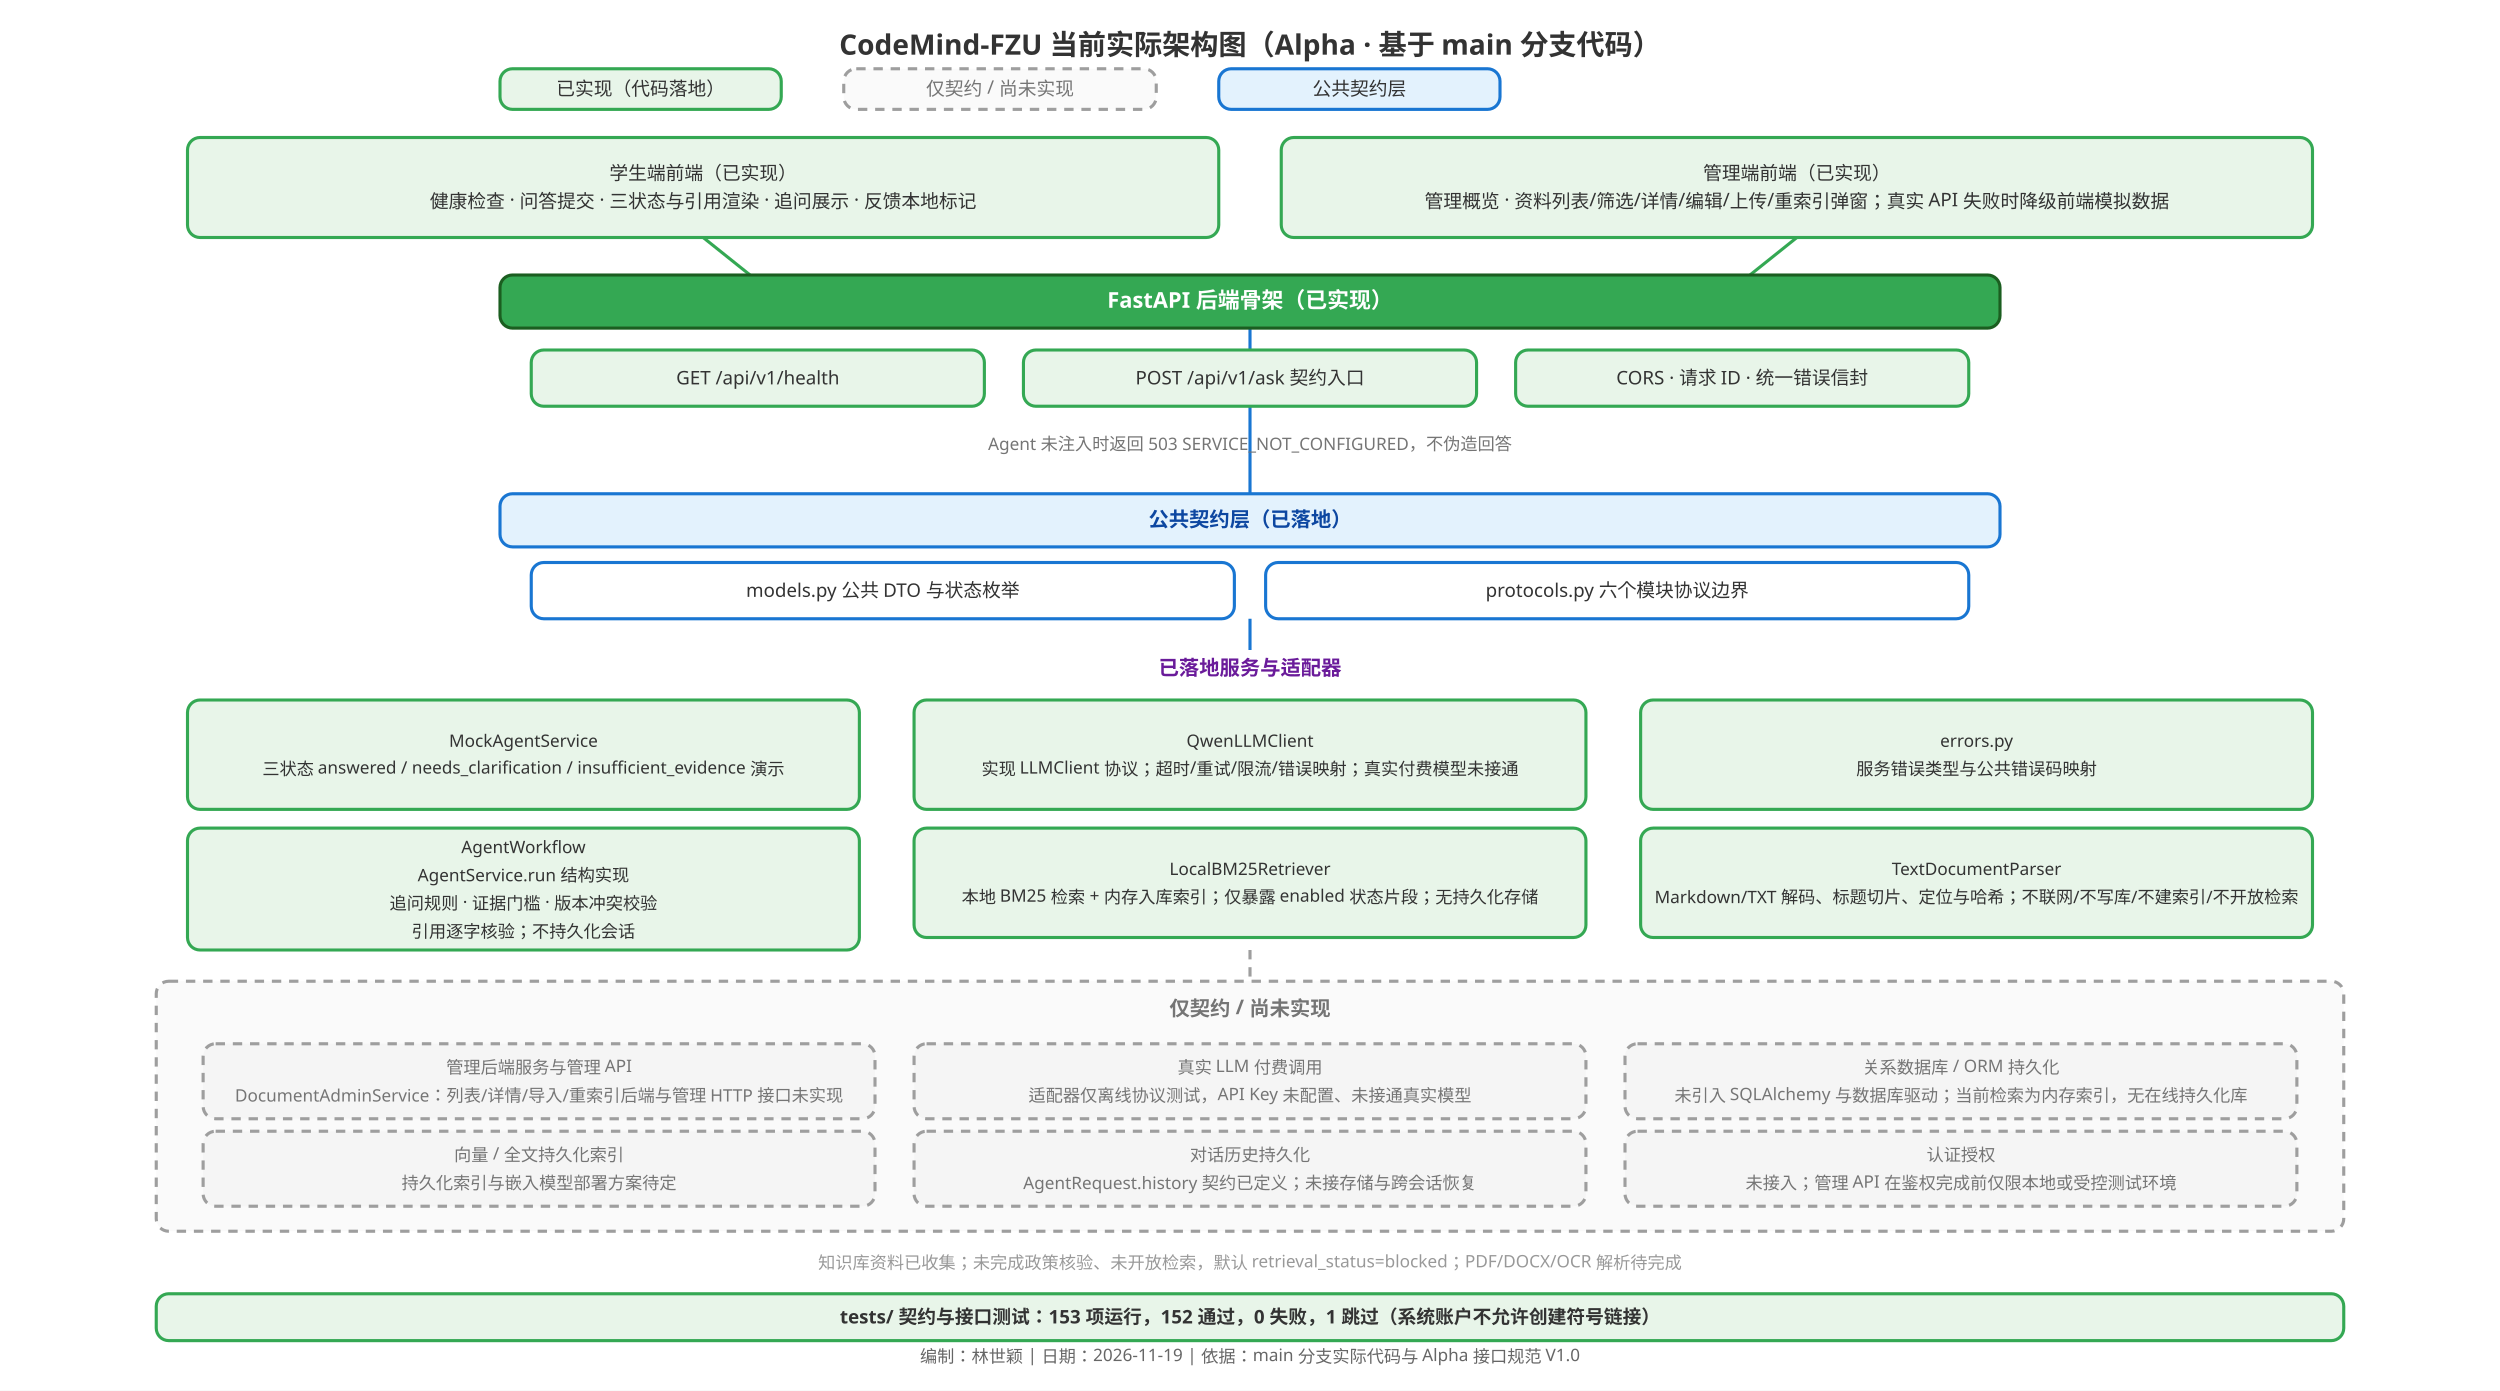
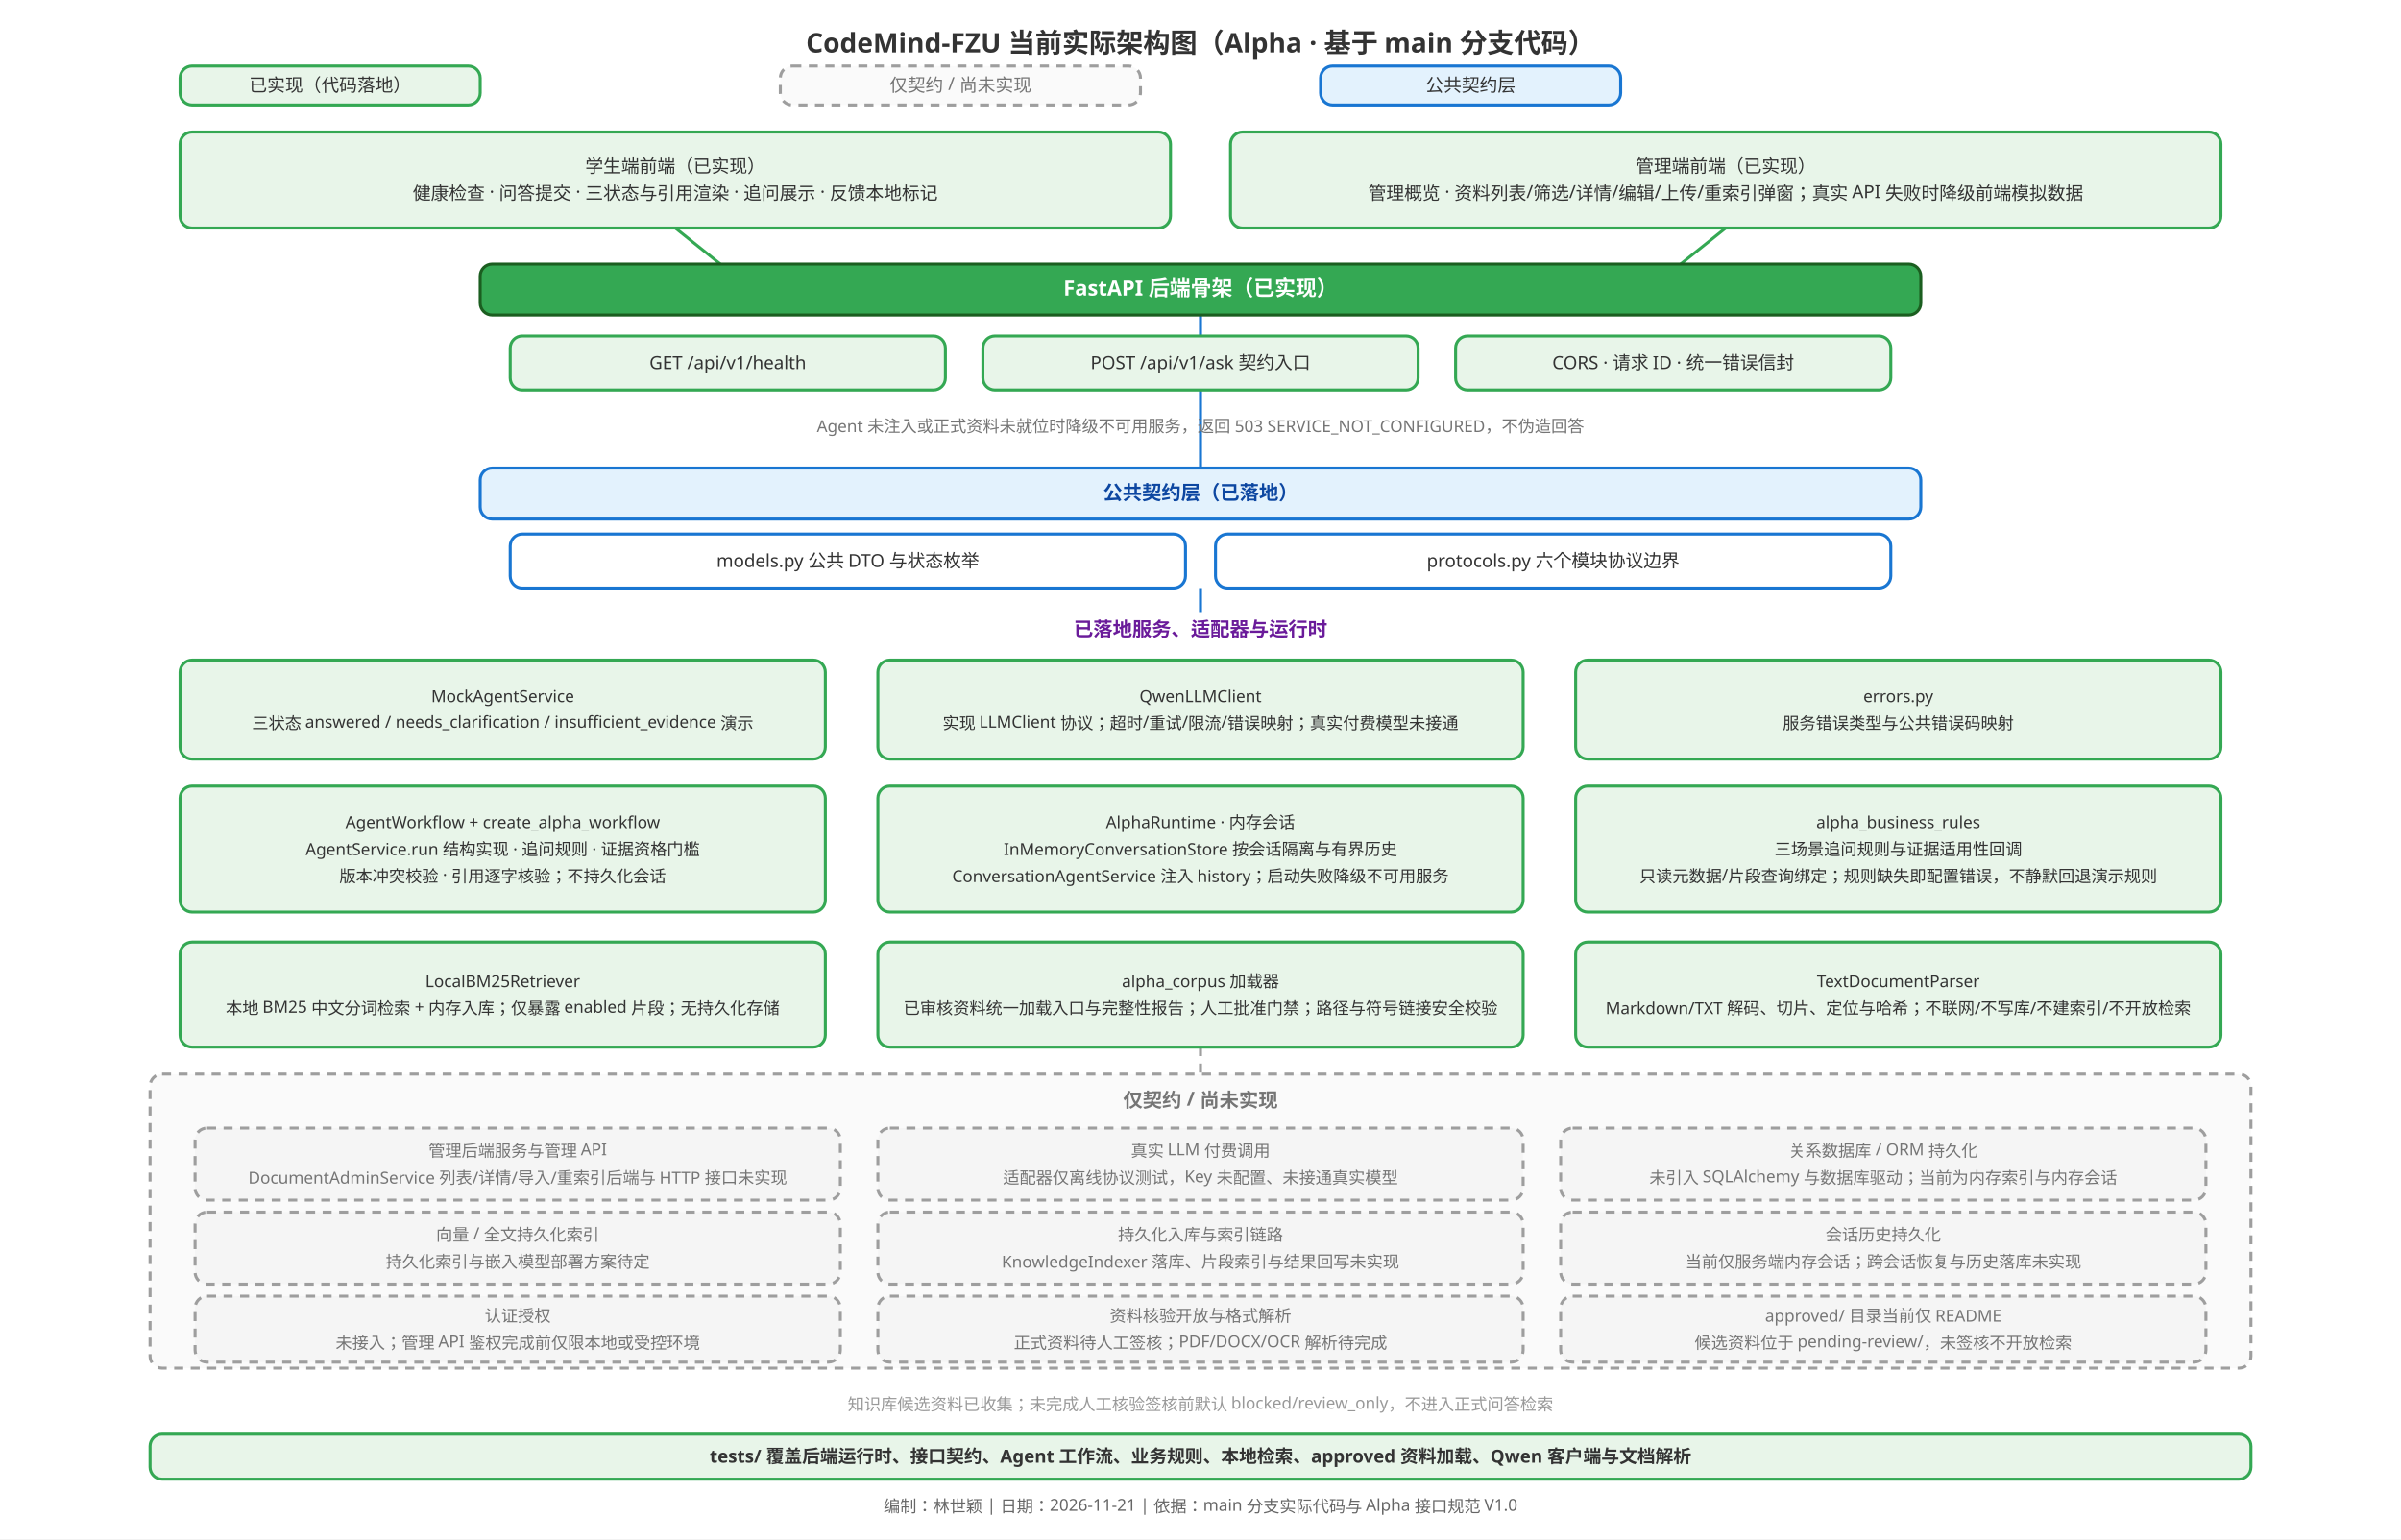
- <svg xmlns="http://www.w3.org/2000/svg" viewBox="0 0 1600 890" width="1600" height="890">
-   <rect width="1600" height="890" fill="#ffffff" />
+ <svg xmlns="http://www.w3.org/2000/svg" viewBox="0 0 1600 1026" width="1600" height="1026">
+   <rect width="1600" height="1026" fill="#ffffff" />
  <text x="800.0" y="35" text-anchor="middle" font-family="Microsoft YaHei, sans-serif" font-size="18" font-weight="bold" fill="#333333">CodeMind-FZU 当前实际架构图（Alpha · 基于 main 分支代码）</text>
  <line x1="450" y1="152" x2="480" y2="176" stroke="#34a853" stroke-width="2" />
  <line x1="1150" y1="152" x2="1120" y2="176" stroke="#34a853" stroke-width="2" />
-   <line x1="800" y1="210" x2="800" y2="316" stroke="#1976d2" stroke-width="2" />
-   <line x1="800" y1="396" x2="800" y2="416" stroke="#1976d2" stroke-width="2" />
-   <line x1="800" y1="608" x2="800" y2="628" stroke="#9e9e9e" stroke-width="2" stroke-dasharray="6,5" />
-   <rect x="320" y="44" width="180" height="26" rx="8" fill="#e8f5e9" stroke="#34a853" stroke-width="2" />
-   <text x="410.0" y="61.0" text-anchor="middle" font-family="Microsoft YaHei, sans-serif" font-size="12" fill="#333333">已实现（代码落地）</text>
-   <rect x="540" y="44" width="200" height="26" rx="8" fill="#fafafa" stroke="#9e9e9e" stroke-width="2" stroke-dasharray="6,5" />
+   <line x1="800" y1="210" x2="800" y2="312" stroke="#1976d2" stroke-width="2" />
+   <line x1="800" y1="392" x2="800" y2="408" stroke="#1976d2" stroke-width="2" />
+   <line x1="800" y1="698" x2="800" y2="716" stroke="#9e9e9e" stroke-width="2" stroke-dasharray="6,5" />
+   <rect x="120" y="44" width="200" height="26" rx="8" fill="#e8f5e9" stroke="#34a853" stroke-width="2" />
+   <text x="220.0" y="61.0" text-anchor="middle" font-family="Microsoft YaHei, sans-serif" font-size="12" fill="#333333">已实现（代码落地）</text>
+   <rect x="520" y="44" width="240" height="26" rx="8" fill="#fafafa" stroke="#9e9e9e" stroke-width="2" stroke-dasharray="6,5" />
  <text x="640.0" y="61.0" text-anchor="middle" font-family="Microsoft YaHei, sans-serif" font-size="12" fill="#757575">仅契约 / 尚未实现</text>
-   <rect x="780" y="44" width="180" height="26" rx="8" fill="#e3f2fd" stroke="#1976d2" stroke-width="2" />
-   <text x="870.0" y="61.0" text-anchor="middle" font-family="Microsoft YaHei, sans-serif" font-size="12" fill="#333333">公共契约层</text>
+   <rect x="880" y="44" width="200" height="26" rx="8" fill="#e3f2fd" stroke="#1976d2" stroke-width="2" />
+   <text x="980.0" y="61.0" text-anchor="middle" font-family="Microsoft YaHei, sans-serif" font-size="12" fill="#333333">公共契约层</text>
  <rect x="120" y="88" width="660" height="64" rx="8" fill="#e8f5e9" stroke="#34a853" stroke-width="2" />
  <text x="450.0" y="115.0" text-anchor="middle" font-family="Microsoft YaHei, sans-serif" font-size="12" fill="#333333">学生端前端（已实现）</text>
  <text x="450.0" y="133.0" text-anchor="middle" font-family="Microsoft YaHei, sans-serif" font-size="12" fill="#333333">健康检查 · 问答提交 · 三状态与引用渲染 · 追问展示 · 反馈本地标记</text>
  <rect x="820" y="88" width="660" height="64" rx="8" fill="#e8f5e9" stroke="#34a853" stroke-width="2" />
  <text x="1150.0" y="115.0" text-anchor="middle" font-family="Microsoft YaHei, sans-serif" font-size="12" fill="#333333">管理端前端（已实现）</text>
  <text x="1150.0" y="133.0" text-anchor="middle" font-family="Microsoft YaHei, sans-serif" font-size="12" fill="#333333">管理概览 · 资料列表/筛选/详情/编辑/上传/重索引弹窗；真实 API 失败时降级前端模拟数据</text>
  <rect x="320" y="176" width="960" height="34" rx="8" fill="#34a853" stroke="#1b5e20" stroke-width="2" />
  <text x="800.0" y="197.0" text-anchor="middle" font-family="Microsoft YaHei, sans-serif" font-size="14" font-weight="bold" fill="#ffffff">FastAPI 后端骨架（已实现）</text>
  <rect x="340" y="224" width="290" height="36" rx="8" fill="#e8f5e9" stroke="#34a853" stroke-width="2" />
  <text x="485.0" y="246.0" text-anchor="middle" font-family="Microsoft YaHei, sans-serif" font-size="12" fill="#333333">GET /api/v1/health</text>
  <rect x="655" y="224" width="290" height="36" rx="8" fill="#e8f5e9" stroke="#34a853" stroke-width="2" />
  <text x="800.0" y="246.0" text-anchor="middle" font-family="Microsoft YaHei, sans-serif" font-size="12" fill="#333333">POST /api/v1/ask 契约入口</text>
  <rect x="970" y="224" width="290" height="36" rx="8" fill="#e8f5e9" stroke="#34a853" stroke-width="2" />
  <text x="1115.0" y="246.0" text-anchor="middle" font-family="Microsoft YaHei, sans-serif" font-size="12" fill="#333333">CORS · 请求 ID · 统一错误信封</text>
-   <text x="800.0" y="288.0" text-anchor="middle" font-family="Microsoft YaHei, sans-serif" font-size="11" fill="#757575">Agent 未注入时返回 503 SERVICE_NOT_CONFIGURED，不伪造回答</text>
-   <rect x="320" y="316" width="960" height="34" rx="8" fill="#e3f2fd" stroke="#1976d2" stroke-width="2" />
-   <text x="800.0" y="337.0" text-anchor="middle" font-family="Microsoft YaHei, sans-serif" font-size="13" font-weight="bold" fill="#0d47a1">公共契约层（已落地）</text>
-   <rect x="340" y="360" width="450" height="36" rx="8" fill="#ffffff" stroke="#1976d2" stroke-width="2" />
-   <text x="565.0" y="382.0" text-anchor="middle" font-family="Microsoft YaHei, sans-serif" font-size="12" fill="#333333">models.py 公共 DTO 与状态枚举</text>
-   <rect x="810" y="360" width="450" height="36" rx="8" fill="#ffffff" stroke="#1976d2" stroke-width="2" />
-   <text x="1035.0" y="382.0" text-anchor="middle" font-family="Microsoft YaHei, sans-serif" font-size="12" fill="#333333">protocols.py 六个模块协议边界</text>
-   <text x="800.0" y="432.0" text-anchor="middle" font-family="Microsoft YaHei, sans-serif" font-size="13" font-weight="bold" fill="#6a1b9a">已落地服务与适配器</text>
-   <rect x="120" y="448" width="430" height="70" rx="8" fill="#e8f5e9" stroke="#34a853" stroke-width="2" />
-   <text x="335.0" y="478.0" text-anchor="middle" font-family="Microsoft YaHei, sans-serif" font-size="11" fill="#333333">MockAgentService</text>
-   <text x="335.0" y="496.0" text-anchor="middle" font-family="Microsoft YaHei, sans-serif" font-size="11" fill="#333333">三状态 answered / needs_clarification / insufficient_evidence 演示</text>
-   <rect x="585" y="448" width="430" height="70" rx="8" fill="#e8f5e9" stroke="#34a853" stroke-width="2" />
-   <text x="800.0" y="478.0" text-anchor="middle" font-family="Microsoft YaHei, sans-serif" font-size="11" fill="#333333">QwenLLMClient</text>
-   <text x="800.0" y="496.0" text-anchor="middle" font-family="Microsoft YaHei, sans-serif" font-size="11" fill="#333333">实现 LLMClient 协议；超时/重试/限流/错误映射；真实付费模型未接通</text>
-   <rect x="1050" y="448" width="430" height="70" rx="8" fill="#e8f5e9" stroke="#34a853" stroke-width="2" />
-   <text x="1265.0" y="478.0" text-anchor="middle" font-family="Microsoft YaHei, sans-serif" font-size="11" fill="#333333">errors.py</text>
-   <text x="1265.0" y="496.0" text-anchor="middle" font-family="Microsoft YaHei, sans-serif" font-size="11" fill="#333333">服务错误类型与公共错误码映射</text>
-   <rect x="120" y="530" width="430" height="78" rx="8" fill="#e8f5e9" stroke="#34a853" stroke-width="2" />
-   <text x="335.0" y="546.0" text-anchor="middle" font-family="Microsoft YaHei, sans-serif" font-size="11" fill="#333333">AgentWorkflow</text>
-   <text x="335.0" y="564.0" text-anchor="middle" font-family="Microsoft YaHei, sans-serif" font-size="11" fill="#333333">AgentService.run 结构实现</text>
-   <text x="335.0" y="582.0" text-anchor="middle" font-family="Microsoft YaHei, sans-serif" font-size="11" fill="#333333">追问规则 · 证据门槛 · 版本冲突校验</text>
-   <text x="335.0" y="600.0" text-anchor="middle" font-family="Microsoft YaHei, sans-serif" font-size="11" fill="#333333">引用逐字核验；不持久化会话</text>
-   <rect x="585" y="530" width="430" height="70" rx="8" fill="#e8f5e9" stroke="#34a853" stroke-width="2" />
-   <text x="800.0" y="560.0" text-anchor="middle" font-family="Microsoft YaHei, sans-serif" font-size="11" fill="#333333">LocalBM25Retriever</text>
-   <text x="800.0" y="578.0" text-anchor="middle" font-family="Microsoft YaHei, sans-serif" font-size="11" fill="#333333">本地 BM25 检索 + 内存入库索引；仅暴露 enabled 状态片段；无持久化存储</text>
-   <rect x="1050" y="530" width="430" height="70" rx="8" fill="#e8f5e9" stroke="#34a853" stroke-width="2" />
-   <text x="1265.0" y="560.0" text-anchor="middle" font-family="Microsoft YaHei, sans-serif" font-size="11" fill="#333333">TextDocumentParser</text>
-   <text x="1265.0" y="578.0" text-anchor="middle" font-family="Microsoft YaHei, sans-serif" font-size="11" fill="#333333">Markdown/TXT 解码、标题切片、定位与哈希；不联网/不写库/不建索引/不开放检索</text>
-   <rect x="100" y="628" width="1400" height="160" rx="8" fill="#fafafa" stroke="#9e9e9e" stroke-width="2" stroke-dasharray="6,5" />
-   <text x="800.0" y="650" text-anchor="middle" font-family="Microsoft YaHei, sans-serif" font-size="13" font-weight="bold" fill="#757575">仅契约 / 尚未实现</text>
-   <rect x="130" y="668" width="430" height="48" rx="8" fill="#f5f5f5" stroke="#9e9e9e" stroke-width="2" stroke-dasharray="6,5" />
-   <text x="345.0" y="687.0" text-anchor="middle" font-family="Microsoft YaHei, sans-serif" font-size="11" fill="#757575">管理后端服务与管理 API</text>
-   <text x="345.0" y="705.0" text-anchor="middle" font-family="Microsoft YaHei, sans-serif" font-size="11" fill="#757575">DocumentAdminService：列表/详情/导入/重索引后端与管理 HTTP 接口未实现</text>
-   <rect x="585" y="668" width="430" height="48" rx="8" fill="#f5f5f5" stroke="#9e9e9e" stroke-width="2" stroke-dasharray="6,5" />
-   <text x="800.0" y="687.0" text-anchor="middle" font-family="Microsoft YaHei, sans-serif" font-size="11" fill="#757575">真实 LLM 付费调用</text>
-   <text x="800.0" y="705.0" text-anchor="middle" font-family="Microsoft YaHei, sans-serif" font-size="11" fill="#757575">适配器仅离线协议测试，API Key 未配置、未接通真实模型</text>
-   <rect x="1040" y="668" width="430" height="48" rx="8" fill="#f5f5f5" stroke="#9e9e9e" stroke-width="2" stroke-dasharray="6,5" />
-   <text x="1255.0" y="687.0" text-anchor="middle" font-family="Microsoft YaHei, sans-serif" font-size="11" fill="#757575">关系数据库 / ORM 持久化</text>
-   <text x="1255.0" y="705.0" text-anchor="middle" font-family="Microsoft YaHei, sans-serif" font-size="11" fill="#757575">未引入 SQLAlchemy 与数据库驱动；当前检索为内存索引，无在线持久化库</text>
-   <rect x="130" y="724" width="430" height="48" rx="8" fill="#f5f5f5" stroke="#9e9e9e" stroke-width="2" stroke-dasharray="6,5" />
-   <text x="345.0" y="743.0" text-anchor="middle" font-family="Microsoft YaHei, sans-serif" font-size="11" fill="#757575">向量 / 全文持久化索引</text>
-   <text x="345.0" y="761.0" text-anchor="middle" font-family="Microsoft YaHei, sans-serif" font-size="11" fill="#757575">持久化索引与嵌入模型部署方案待定</text>
-   <rect x="585" y="724" width="430" height="48" rx="8" fill="#f5f5f5" stroke="#9e9e9e" stroke-width="2" stroke-dasharray="6,5" />
-   <text x="800.0" y="743.0" text-anchor="middle" font-family="Microsoft YaHei, sans-serif" font-size="11" fill="#757575">对话历史持久化</text>
-   <text x="800.0" y="761.0" text-anchor="middle" font-family="Microsoft YaHei, sans-serif" font-size="11" fill="#757575">AgentRequest.history 契约已定义；未接存储与跨会话恢复</text>
-   <rect x="1040" y="724" width="430" height="48" rx="8" fill="#f5f5f5" stroke="#9e9e9e" stroke-width="2" stroke-dasharray="6,5" />
-   <text x="1255.0" y="743.0" text-anchor="middle" font-family="Microsoft YaHei, sans-serif" font-size="11" fill="#757575">认证授权</text>
-   <text x="1255.0" y="761.0" text-anchor="middle" font-family="Microsoft YaHei, sans-serif" font-size="11" fill="#757575">未接入；管理 API 在鉴权完成前仅限本地或受控测试环境</text>
-   <text x="800.0" y="812.0" text-anchor="middle" font-family="Microsoft YaHei, sans-serif" font-size="11" fill="#999999">知识库资料已收集；未完成政策核验、未开放检索，默认 retrieval_status=blocked；PDF/DOCX/OCR 解析待完成</text>
-   <rect x="100" y="828" width="1400" height="30" rx="8" fill="#e8f5e9" stroke="#34a853" stroke-width="2" />
-   <text x="800.0" y="847.0" text-anchor="middle" font-family="Microsoft YaHei, sans-serif" font-size="12" font-weight="bold" fill="#333333">tests/ 契约与接口测试：153 项运行，152 通过，0 失败，1 跳过（系统账户不允许创建符号链接）</text>
-   <text x="800.0" y="872" text-anchor="middle" font-family="Microsoft YaHei, sans-serif" font-size="11" fill="#666666">编制：林世颖 | 日期：2026-11-19 | 依据：main 分支实际代码与 Alpha 接口规范 V1.0</text>
+   <text x="800.0" y="288.0" text-anchor="middle" font-family="Microsoft YaHei, sans-serif" font-size="11" fill="#757575">Agent 未注入或正式资料未就位时降级不可用服务，返回 503 SERVICE_NOT_CONFIGURED，不伪造回答</text>
+   <rect x="320" y="312" width="960" height="34" rx="8" fill="#e3f2fd" stroke="#1976d2" stroke-width="2" />
+   <text x="800.0" y="333.0" text-anchor="middle" font-family="Microsoft YaHei, sans-serif" font-size="13" font-weight="bold" fill="#0d47a1">公共契约层（已落地）</text>
+   <rect x="340" y="356" width="450" height="36" rx="8" fill="#ffffff" stroke="#1976d2" stroke-width="2" />
+   <text x="565.0" y="378.0" text-anchor="middle" font-family="Microsoft YaHei, sans-serif" font-size="12" fill="#333333">models.py 公共 DTO 与状态枚举</text>
+   <rect x="810" y="356" width="450" height="36" rx="8" fill="#ffffff" stroke="#1976d2" stroke-width="2" />
+   <text x="1035.0" y="378.0" text-anchor="middle" font-family="Microsoft YaHei, sans-serif" font-size="12" fill="#333333">protocols.py 六个模块协议边界</text>
+   <text x="800.0" y="424.0" text-anchor="middle" font-family="Microsoft YaHei, sans-serif" font-size="13" font-weight="bold" fill="#6a1b9a">已落地服务、适配器与运行时</text>
+   <rect x="120" y="440" width="430" height="66" rx="8" fill="#e8f5e9" stroke="#34a853" stroke-width="2" />
+   <text x="335.0" y="468.0" text-anchor="middle" font-family="Microsoft YaHei, sans-serif" font-size="11" fill="#333333">MockAgentService</text>
+   <text x="335.0" y="486.0" text-anchor="middle" font-family="Microsoft YaHei, sans-serif" font-size="11" fill="#333333">三状态 answered / needs_clarification / insufficient_evidence 演示</text>
+   <rect x="585" y="440" width="430" height="66" rx="8" fill="#e8f5e9" stroke="#34a853" stroke-width="2" />
+   <text x="800.0" y="468.0" text-anchor="middle" font-family="Microsoft YaHei, sans-serif" font-size="11" fill="#333333">QwenLLMClient</text>
+   <text x="800.0" y="486.0" text-anchor="middle" font-family="Microsoft YaHei, sans-serif" font-size="11" fill="#333333">实现 LLMClient 协议；超时/重试/限流/错误映射；真实付费模型未接通</text>
+   <rect x="1050" y="440" width="430" height="66" rx="8" fill="#e8f5e9" stroke="#34a853" stroke-width="2" />
+   <text x="1265.0" y="468.0" text-anchor="middle" font-family="Microsoft YaHei, sans-serif" font-size="11" fill="#333333">errors.py</text>
+   <text x="1265.0" y="486.0" text-anchor="middle" font-family="Microsoft YaHei, sans-serif" font-size="11" fill="#333333">服务错误类型与公共错误码映射</text>
+   <rect x="120" y="524" width="430" height="84" rx="8" fill="#e8f5e9" stroke="#34a853" stroke-width="2" />
+   <text x="335.0" y="552.0" text-anchor="middle" font-family="Microsoft YaHei, sans-serif" font-size="11" fill="#333333">AgentWorkflow + create_alpha_workflow</text>
+   <text x="335.0" y="570.0" text-anchor="middle" font-family="Microsoft YaHei, sans-serif" font-size="11" fill="#333333">AgentService.run 结构实现 · 追问规则 · 证据资格门槛</text>
+   <text x="335.0" y="588.0" text-anchor="middle" font-family="Microsoft YaHei, sans-serif" font-size="11" fill="#333333">版本冲突校验 · 引用逐字核验；不持久化会话</text>
+   <rect x="585" y="524" width="430" height="84" rx="8" fill="#e8f5e9" stroke="#34a853" stroke-width="2" />
+   <text x="800.0" y="552.0" text-anchor="middle" font-family="Microsoft YaHei, sans-serif" font-size="11" fill="#333333">AlphaRuntime · 内存会话</text>
+   <text x="800.0" y="570.0" text-anchor="middle" font-family="Microsoft YaHei, sans-serif" font-size="11" fill="#333333">InMemoryConversationStore 按会话隔离与有界历史</text>
+   <text x="800.0" y="588.0" text-anchor="middle" font-family="Microsoft YaHei, sans-serif" font-size="11" fill="#333333">ConversationAgentService 注入 history；启动失败降级不可用服务</text>
+   <rect x="1050" y="524" width="430" height="84" rx="8" fill="#e8f5e9" stroke="#34a853" stroke-width="2" />
+   <text x="1265.0" y="552.0" text-anchor="middle" font-family="Microsoft YaHei, sans-serif" font-size="11" fill="#333333">alpha_business_rules</text>
+   <text x="1265.0" y="570.0" text-anchor="middle" font-family="Microsoft YaHei, sans-serif" font-size="11" fill="#333333">三场景追问规则与证据适用性回调</text>
+   <text x="1265.0" y="588.0" text-anchor="middle" font-family="Microsoft YaHei, sans-serif" font-size="11" fill="#333333">只读元数据/片段查询绑定；规则缺失即配置错误，不静默回退演示规则</text>
+   <rect x="120" y="628" width="430" height="70" rx="8" fill="#e8f5e9" stroke="#34a853" stroke-width="2" />
+   <text x="335.0" y="658.0" text-anchor="middle" font-family="Microsoft YaHei, sans-serif" font-size="11" fill="#333333">LocalBM25Retriever</text>
+   <text x="335.0" y="676.0" text-anchor="middle" font-family="Microsoft YaHei, sans-serif" font-size="11" fill="#333333">本地 BM25 中文分词检索 + 内存入库；仅暴露 enabled 片段；无持久化存储</text>
+   <rect x="585" y="628" width="430" height="70" rx="8" fill="#e8f5e9" stroke="#34a853" stroke-width="2" />
+   <text x="800.0" y="658.0" text-anchor="middle" font-family="Microsoft YaHei, sans-serif" font-size="11" fill="#333333">alpha_corpus 加载器</text>
+   <text x="800.0" y="676.0" text-anchor="middle" font-family="Microsoft YaHei, sans-serif" font-size="11" fill="#333333">已审核资料统一加载入口与完整性报告；人工批准门禁；路径与符号链接安全校验</text>
+   <rect x="1050" y="628" width="430" height="70" rx="8" fill="#e8f5e9" stroke="#34a853" stroke-width="2" />
+   <text x="1265.0" y="658.0" text-anchor="middle" font-family="Microsoft YaHei, sans-serif" font-size="11" fill="#333333">TextDocumentParser</text>
+   <text x="1265.0" y="676.0" text-anchor="middle" font-family="Microsoft YaHei, sans-serif" font-size="11" fill="#333333">Markdown/TXT 解码、切片、定位与哈希；不联网/不写库/不建索引/不开放检索</text>
+   <rect x="100" y="716" width="1400" height="196" rx="8" fill="#fafafa" stroke="#9e9e9e" stroke-width="2" stroke-dasharray="6,5" />
+   <text x="800.0" y="738" text-anchor="middle" font-family="Microsoft YaHei, sans-serif" font-size="13" font-weight="bold" fill="#757575">仅契约 / 尚未实现</text>
+   <rect x="130" y="752" width="430" height="48" rx="8" fill="#f5f5f5" stroke="#9e9e9e" stroke-width="2" stroke-dasharray="6,5" />
+   <text x="345.0" y="771.0" text-anchor="middle" font-family="Microsoft YaHei, sans-serif" font-size="11" fill="#757575">管理后端服务与管理 API</text>
+   <text x="345.0" y="789.0" text-anchor="middle" font-family="Microsoft YaHei, sans-serif" font-size="11" fill="#757575">DocumentAdminService 列表/详情/导入/重索引后端与 HTTP 接口未实现</text>
+   <rect x="585" y="752" width="430" height="48" rx="8" fill="#f5f5f5" stroke="#9e9e9e" stroke-width="2" stroke-dasharray="6,5" />
+   <text x="800.0" y="771.0" text-anchor="middle" font-family="Microsoft YaHei, sans-serif" font-size="11" fill="#757575">真实 LLM 付费调用</text>
+   <text x="800.0" y="789.0" text-anchor="middle" font-family="Microsoft YaHei, sans-serif" font-size="11" fill="#757575">适配器仅离线协议测试，Key 未配置、未接通真实模型</text>
+   <rect x="1040" y="752" width="430" height="48" rx="8" fill="#f5f5f5" stroke="#9e9e9e" stroke-width="2" stroke-dasharray="6,5" />
+   <text x="1255.0" y="771.0" text-anchor="middle" font-family="Microsoft YaHei, sans-serif" font-size="11" fill="#757575">关系数据库 / ORM 持久化</text>
+   <text x="1255.0" y="789.0" text-anchor="middle" font-family="Microsoft YaHei, sans-serif" font-size="11" fill="#757575">未引入 SQLAlchemy 与数据库驱动；当前为内存索引与内存会话</text>
+   <rect x="130" y="808" width="430" height="48" rx="8" fill="#f5f5f5" stroke="#9e9e9e" stroke-width="2" stroke-dasharray="6,5" />
+   <text x="345.0" y="827.0" text-anchor="middle" font-family="Microsoft YaHei, sans-serif" font-size="11" fill="#757575">向量 / 全文持久化索引</text>
+   <text x="345.0" y="845.0" text-anchor="middle" font-family="Microsoft YaHei, sans-serif" font-size="11" fill="#757575">持久化索引与嵌入模型部署方案待定</text>
+   <rect x="585" y="808" width="430" height="48" rx="8" fill="#f5f5f5" stroke="#9e9e9e" stroke-width="2" stroke-dasharray="6,5" />
+   <text x="800.0" y="827.0" text-anchor="middle" font-family="Microsoft YaHei, sans-serif" font-size="11" fill="#757575">持久化入库与索引链路</text>
+   <text x="800.0" y="845.0" text-anchor="middle" font-family="Microsoft YaHei, sans-serif" font-size="11" fill="#757575">KnowledgeIndexer 落库、片段索引与结果回写未实现</text>
+   <rect x="1040" y="808" width="430" height="48" rx="8" fill="#f5f5f5" stroke="#9e9e9e" stroke-width="2" stroke-dasharray="6,5" />
+   <text x="1255.0" y="827.0" text-anchor="middle" font-family="Microsoft YaHei, sans-serif" font-size="11" fill="#757575">会话历史持久化</text>
+   <text x="1255.0" y="845.0" text-anchor="middle" font-family="Microsoft YaHei, sans-serif" font-size="11" fill="#757575">当前仅服务端内存会话；跨会话恢复与历史落库未实现</text>
+   <rect x="130" y="864" width="430" height="44" rx="8" fill="#f5f5f5" stroke="#9e9e9e" stroke-width="2" stroke-dasharray="6,5" />
+   <text x="345.0" y="881.0" text-anchor="middle" font-family="Microsoft YaHei, sans-serif" font-size="11" fill="#757575">认证授权</text>
+   <text x="345.0" y="899.0" text-anchor="middle" font-family="Microsoft YaHei, sans-serif" font-size="11" fill="#757575">未接入；管理 API 鉴权完成前仅限本地或受控环境</text>
+   <rect x="585" y="864" width="430" height="44" rx="8" fill="#f5f5f5" stroke="#9e9e9e" stroke-width="2" stroke-dasharray="6,5" />
+   <text x="800.0" y="881.0" text-anchor="middle" font-family="Microsoft YaHei, sans-serif" font-size="11" fill="#757575">资料核验开放与格式解析</text>
+   <text x="800.0" y="899.0" text-anchor="middle" font-family="Microsoft YaHei, sans-serif" font-size="11" fill="#757575">正式资料待人工签核；PDF/DOCX/OCR 解析待完成</text>
+   <rect x="1040" y="864" width="430" height="44" rx="8" fill="#f5f5f5" stroke="#9e9e9e" stroke-width="2" stroke-dasharray="6,5" />
+   <text x="1255.0" y="881.0" text-anchor="middle" font-family="Microsoft YaHei, sans-serif" font-size="11" fill="#757575">approved/ 目录当前仅 README</text>
+   <text x="1255.0" y="899.0" text-anchor="middle" font-family="Microsoft YaHei, sans-serif" font-size="11" fill="#757575">候选资料位于 pending-review/，未签核不开放检索</text>
+   <text x="800.0" y="940.0" text-anchor="middle" font-family="Microsoft YaHei, sans-serif" font-size="11" fill="#999999">知识库候选资料已收集；未完成人工核验签核前默认 blocked/review_only，不进入正式问答检索</text>
+   <rect x="100" y="956" width="1400" height="30" rx="8" fill="#e8f5e9" stroke="#34a853" stroke-width="2" />
+   <text x="800.0" y="975.0" text-anchor="middle" font-family="Microsoft YaHei, sans-serif" font-size="12" font-weight="bold" fill="#333333">tests/ 覆盖后端运行时、接口契约、Agent 工作流、业务规则、本地检索、approved 资料加载、Qwen 客户端与文档解析</text>
+   <text x="800.0" y="1008" text-anchor="middle" font-family="Microsoft YaHei, sans-serif" font-size="11" fill="#666666">编制：林世颖 | 日期：2026-11-21 | 依据：main 分支实际代码与 Alpha 接口规范 V1.0</text>
</svg>
